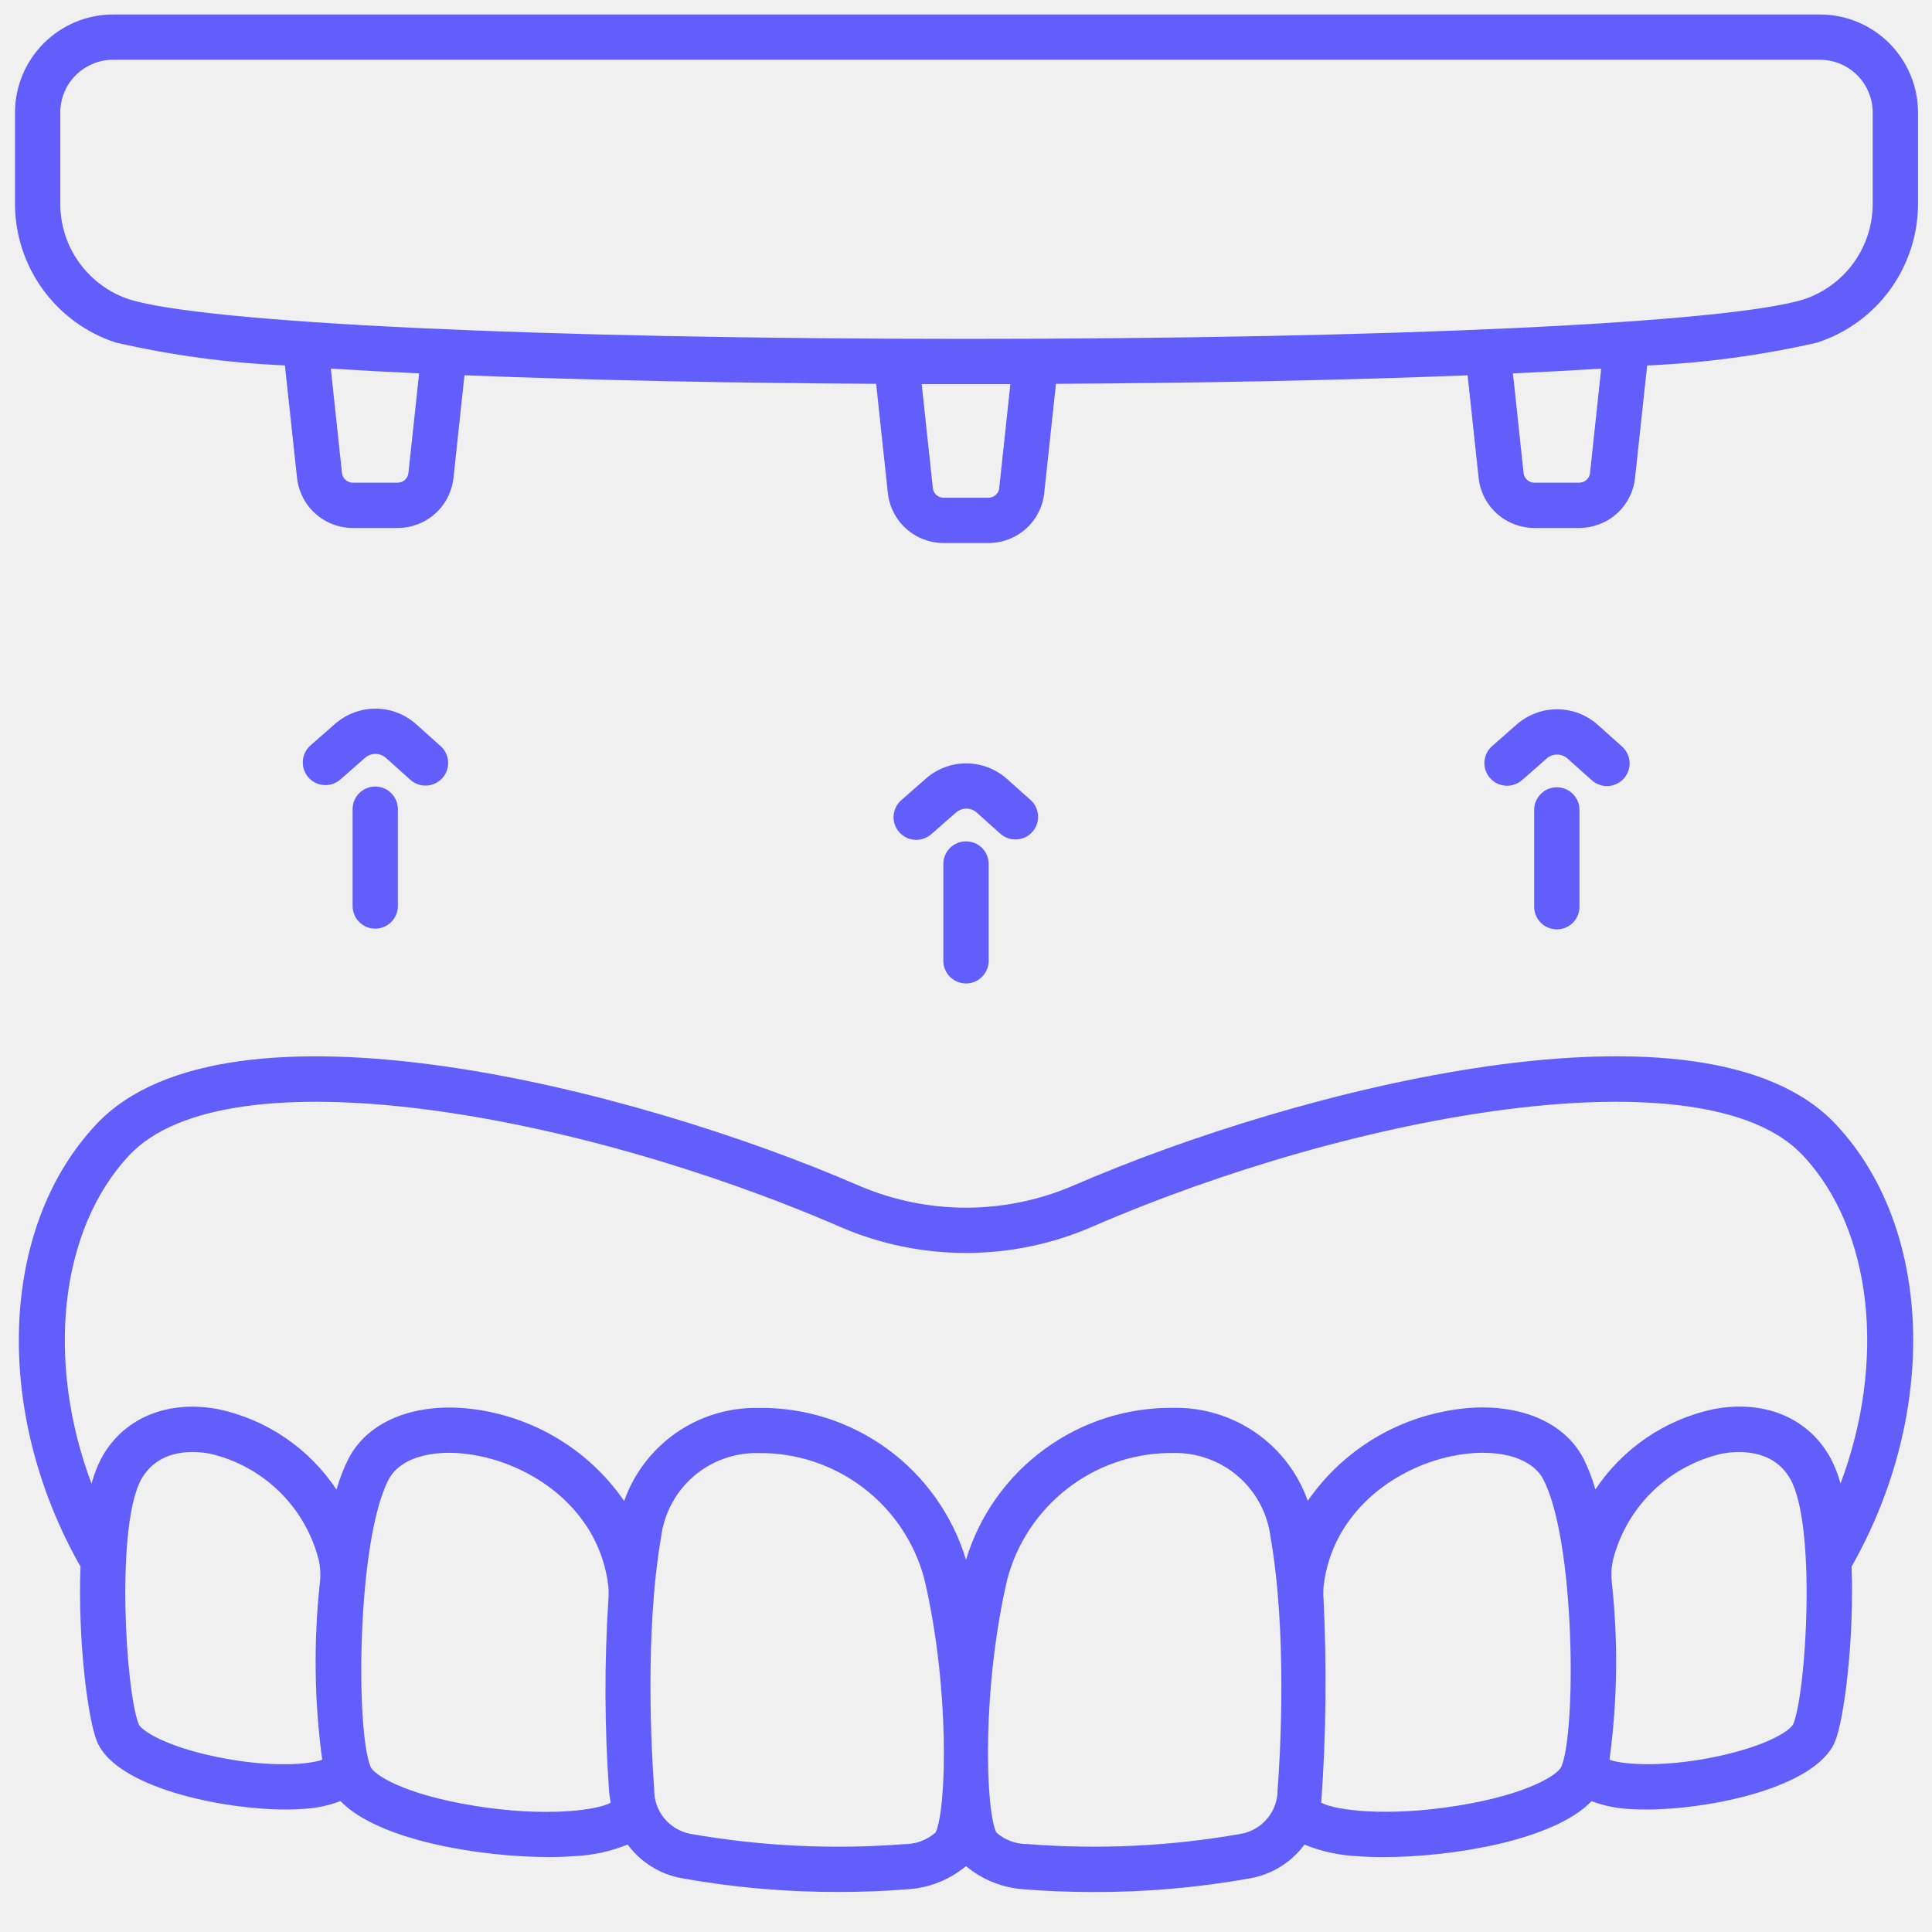
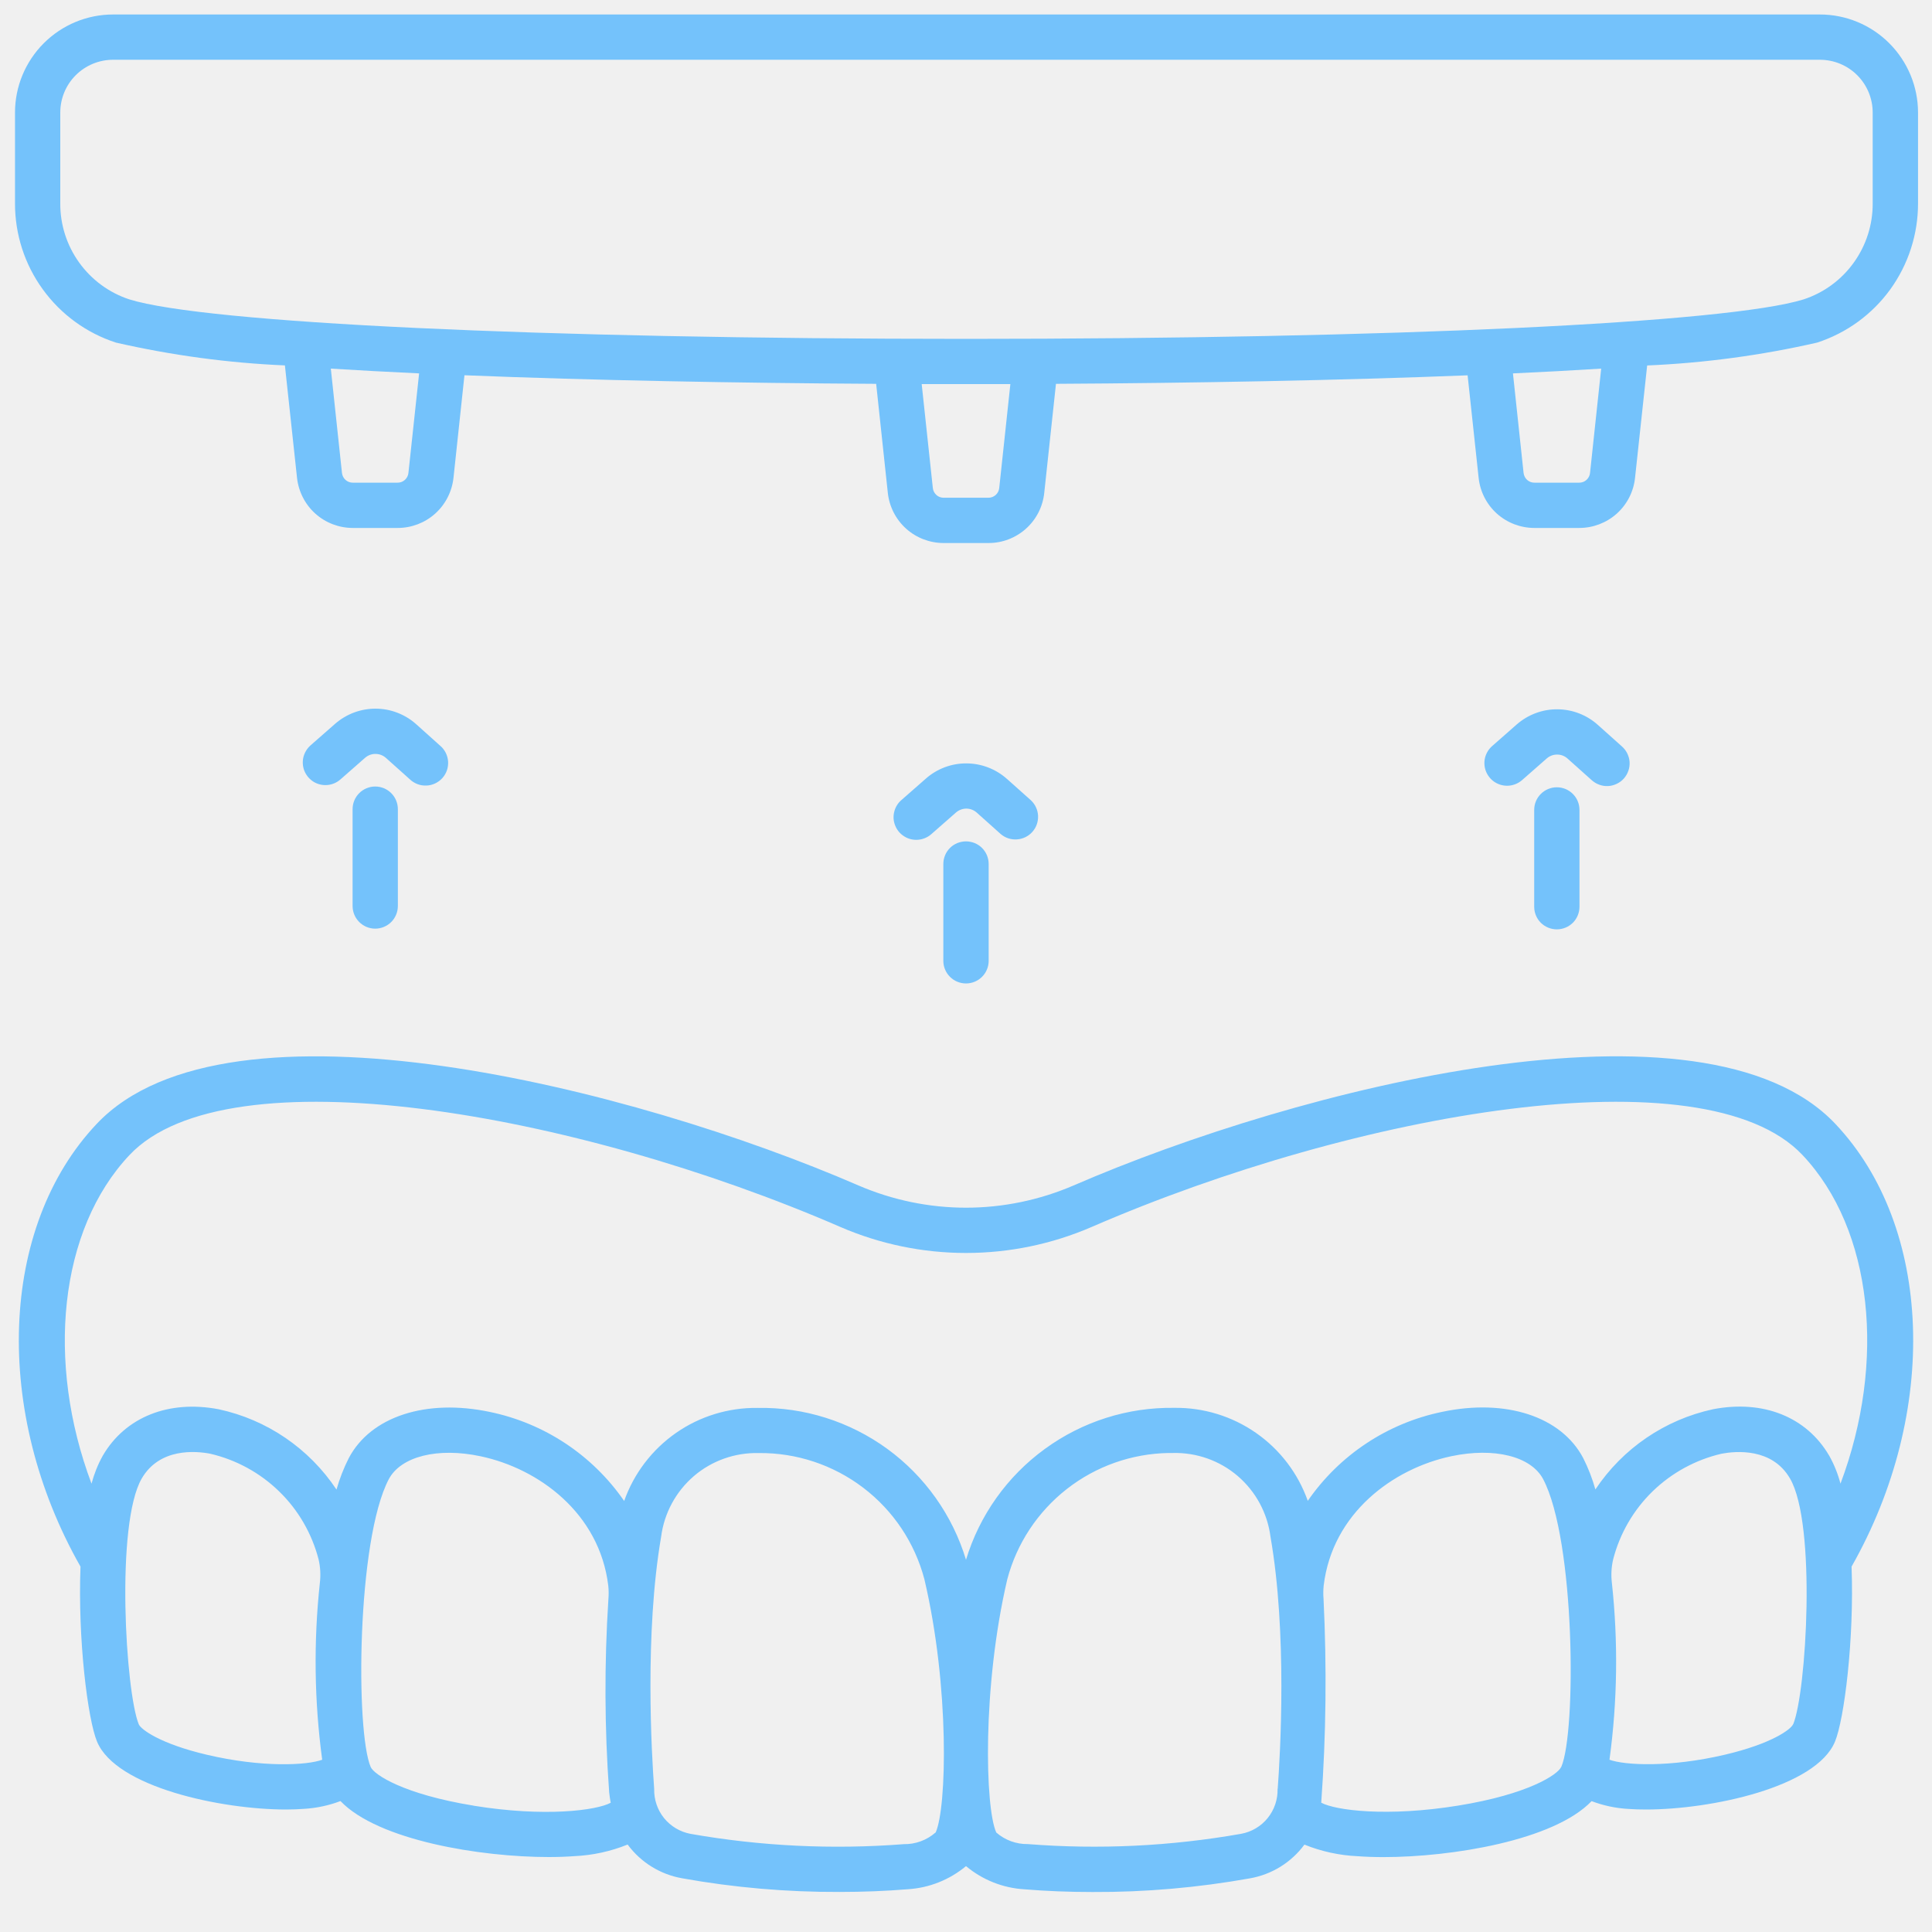
<svg xmlns="http://www.w3.org/2000/svg" width="30" height="30" viewBox="0 0 30 30" fill="none">
  <g clip-path="url(#clip0_962_2559)">
-     <path d="M14.227 13.041C14.155 13.041 14.085 13.019 14.027 12.978C13.968 12.938 13.923 12.88 13.898 12.813C13.872 12.746 13.868 12.673 13.886 12.604C13.903 12.534 13.941 12.472 13.995 12.425L14.379 12.088C14.553 11.936 14.777 11.852 15.008 11.854C15.24 11.855 15.463 11.941 15.636 12.095L16.008 12.427C16.075 12.49 16.115 12.576 16.119 12.668C16.123 12.76 16.091 12.85 16.03 12.918C15.968 12.987 15.883 13.028 15.791 13.034C15.7 13.041 15.609 13.011 15.539 12.951L15.168 12.619C15.124 12.579 15.066 12.557 15.007 12.556C14.947 12.556 14.889 12.578 14.844 12.617L14.46 12.954C14.396 13.01 14.313 13.041 14.227 13.041Z" fill="#615EFC" />
-     <path d="M15 15.271C14.907 15.271 14.817 15.234 14.751 15.168C14.685 15.102 14.648 15.013 14.648 14.92V13.416C14.648 13.323 14.685 13.233 14.751 13.167C14.817 13.101 14.907 13.065 15 13.065C15.093 13.065 15.183 13.101 15.249 13.167C15.315 13.233 15.352 13.323 15.352 13.416V14.92C15.352 15.013 15.315 15.102 15.249 15.168C15.183 15.234 15.093 15.271 15 15.271Z" fill="#615EFC" />
-     <path d="M23.402 12.201C23.33 12.201 23.261 12.179 23.202 12.139C23.143 12.098 23.098 12.04 23.072 11.973C23.047 11.906 23.043 11.833 23.06 11.764C23.078 11.695 23.116 11.632 23.17 11.585L23.553 11.248C23.728 11.096 23.952 11.012 24.183 11.014C24.415 11.015 24.638 11.101 24.81 11.255L25.181 11.587C25.217 11.618 25.246 11.655 25.267 11.697C25.288 11.739 25.301 11.784 25.304 11.831C25.307 11.878 25.301 11.925 25.285 11.969C25.27 12.013 25.246 12.054 25.215 12.089C25.184 12.124 25.146 12.152 25.103 12.172C25.061 12.192 25.015 12.204 24.968 12.206C24.922 12.208 24.875 12.201 24.831 12.184C24.787 12.168 24.747 12.143 24.712 12.111L24.341 11.779C24.297 11.739 24.24 11.717 24.18 11.717C24.12 11.716 24.063 11.738 24.018 11.777L23.634 12.114C23.57 12.17 23.487 12.201 23.402 12.201Z" fill="#615EFC" />
-     <path d="M24.174 14.431C24.081 14.431 23.992 14.394 23.926 14.329C23.86 14.263 23.823 14.173 23.823 14.08V12.576C23.823 12.483 23.86 12.393 23.926 12.328C23.992 12.262 24.081 12.225 24.174 12.225C24.268 12.225 24.357 12.262 24.423 12.328C24.489 12.393 24.526 12.483 24.526 12.576V14.08C24.526 14.173 24.489 14.263 24.423 14.329C24.357 14.394 24.268 14.431 24.174 14.431Z" fill="#615EFC" />
-     <path d="M5.054 12.191C4.982 12.191 4.912 12.17 4.853 12.129C4.795 12.088 4.75 12.031 4.724 11.964C4.699 11.897 4.695 11.824 4.712 11.754C4.73 11.685 4.768 11.622 4.821 11.575L5.205 11.238C5.38 11.086 5.603 11.003 5.835 11.004C6.066 11.005 6.289 11.091 6.462 11.245L6.833 11.578C6.869 11.608 6.899 11.645 6.92 11.687C6.942 11.729 6.954 11.775 6.958 11.822C6.961 11.869 6.955 11.916 6.94 11.961C6.925 12.005 6.901 12.046 6.869 12.082C6.838 12.117 6.799 12.145 6.757 12.165C6.714 12.185 6.668 12.197 6.621 12.198C6.574 12.2 6.527 12.193 6.483 12.176C6.439 12.159 6.398 12.134 6.364 12.101L5.993 11.769C5.948 11.729 5.891 11.707 5.831 11.707C5.772 11.706 5.714 11.728 5.669 11.767L5.285 12.104C5.221 12.16 5.139 12.191 5.054 12.191Z" fill="#615EFC" />
-     <path d="M5.826 14.42C5.733 14.42 5.644 14.383 5.578 14.317C5.512 14.251 5.475 14.161 5.475 14.068V12.565C5.475 12.471 5.512 12.382 5.578 12.316C5.644 12.25 5.733 12.213 5.826 12.213C5.919 12.213 6.009 12.25 6.075 12.316C6.141 12.382 6.178 12.471 6.178 12.565V14.068C6.178 14.161 6.141 14.251 6.075 14.317C6.009 14.383 5.919 14.42 5.826 14.42Z" fill="#615EFC" />
-     <path d="M28.259 0.225H1.756C1.352 0.225 0.965 0.386 0.68 0.671C0.394 0.957 0.233 1.344 0.233 1.748V3.158C0.232 3.638 0.383 4.106 0.665 4.494C0.947 4.883 1.344 5.172 1.801 5.32C2.663 5.517 3.541 5.636 4.424 5.674L4.612 7.418C4.635 7.632 4.736 7.831 4.896 7.975C5.056 8.119 5.264 8.198 5.479 8.198H6.175C6.39 8.198 6.598 8.119 6.758 7.975C6.918 7.831 7.019 7.632 7.042 7.418L7.212 5.827C9.204 5.907 11.47 5.948 13.605 5.96L13.786 7.653C13.809 7.867 13.91 8.065 14.07 8.209C14.23 8.353 14.438 8.432 14.653 8.432H15.348C15.564 8.433 15.771 8.353 15.932 8.209C16.092 8.065 16.193 7.867 16.215 7.653L16.397 5.96C18.531 5.948 20.797 5.907 22.789 5.828L22.96 7.418C22.982 7.632 23.083 7.831 23.243 7.975C23.404 8.119 23.611 8.198 23.827 8.198H24.522C24.738 8.198 24.945 8.119 25.106 7.975C25.266 7.831 25.367 7.632 25.389 7.418L25.577 5.675C26.465 5.637 27.349 5.518 28.216 5.32C28.672 5.172 29.07 4.883 29.352 4.494C29.633 4.105 29.784 3.637 29.783 3.157V1.748C29.783 1.344 29.622 0.957 29.336 0.671C29.05 0.385 28.663 0.225 28.259 0.225ZM6.342 7.344C6.338 7.385 6.318 7.424 6.287 7.452C6.256 7.48 6.216 7.495 6.174 7.495H5.478C5.437 7.495 5.396 7.48 5.365 7.452C5.334 7.424 5.315 7.386 5.31 7.344L5.137 5.724C5.569 5.751 6.027 5.775 6.508 5.798L6.342 7.344ZM15.516 7.578C15.512 7.62 15.492 7.658 15.461 7.686C15.43 7.714 15.389 7.729 15.348 7.729H14.653C14.611 7.729 14.571 7.714 14.54 7.686C14.509 7.658 14.489 7.619 14.485 7.578L14.312 5.964H15C15 5.964 15.457 5.964 15.689 5.964L15.516 7.578ZM24.69 7.344C24.686 7.385 24.666 7.424 24.635 7.452C24.604 7.48 24.564 7.495 24.522 7.495H23.826C23.785 7.495 23.744 7.48 23.713 7.452C23.682 7.424 23.663 7.385 23.658 7.344L23.493 5.798C23.973 5.776 24.43 5.751 24.863 5.724L24.69 7.344ZM29.079 3.158C29.081 3.488 28.978 3.81 28.785 4.078C28.593 4.346 28.32 4.546 28.006 4.649C26.825 5.016 21.598 5.262 15 5.262C8.411 5.262 3.19 5.016 2.009 4.649C1.695 4.546 1.423 4.346 1.23 4.078C1.037 3.81 0.934 3.488 0.936 3.158V1.748C0.936 1.53 1.022 1.322 1.176 1.168C1.33 1.014 1.539 0.928 1.756 0.928H28.259C28.476 0.928 28.685 1.014 28.839 1.168C28.993 1.322 29.079 1.53 29.079 1.748V3.158Z" fill="#615EFC" />
-     <path d="M28.498 17.45C26.459 15.295 20.16 16.894 16.67 18.408C16.142 18.635 15.574 18.753 15 18.753C14.426 18.753 13.858 18.635 13.331 18.408C9.84 16.894 3.542 15.296 1.503 17.45C-0.014 19.052 -0.113 21.928 1.25 24.326C1.207 25.456 1.362 26.697 1.507 27.044C1.802 27.753 3.435 28.098 4.441 28.098C4.539 28.098 4.632 28.094 4.717 28.088C4.912 28.077 5.104 28.036 5.287 27.967C5.873 28.578 7.46 28.836 8.521 28.836C8.666 28.836 8.8 28.831 8.921 28.822C9.205 28.809 9.483 28.748 9.746 28.642C9.95 28.919 10.254 29.107 10.593 29.166C11.399 29.311 12.217 29.381 13.036 29.378C13.399 29.378 13.757 29.364 14.095 29.336C14.427 29.316 14.744 29.19 15 28.977C15.256 29.191 15.573 29.317 15.906 29.337C16.244 29.365 16.601 29.379 16.965 29.379C17.784 29.383 18.602 29.311 19.408 29.167C19.747 29.108 20.051 28.92 20.255 28.643C20.517 28.749 20.796 28.81 21.079 28.823C21.201 28.832 21.335 28.837 21.48 28.837C22.541 28.837 24.128 28.579 24.714 27.968C24.897 28.037 25.089 28.078 25.284 28.089C25.369 28.095 25.462 28.098 25.56 28.098C26.566 28.098 28.199 27.753 28.493 27.045C28.638 26.697 28.793 25.456 28.751 24.326C30.113 21.928 30.014 19.052 28.498 17.45ZM3.209 27.247C2.491 27.078 2.189 26.856 2.155 26.775C1.951 26.283 1.79 23.663 2.202 22.956C2.48 22.481 3.036 22.53 3.263 22.573C3.667 22.667 4.037 22.869 4.334 23.158C4.632 23.447 4.843 23.813 4.947 24.214C4.975 24.333 4.981 24.456 4.967 24.577C4.868 25.491 4.88 26.414 5.003 27.325C4.774 27.411 4.074 27.451 3.209 27.247L3.209 27.247ZM7.354 28.038C6.266 27.861 5.808 27.557 5.756 27.438C5.52 26.888 5.54 23.914 6.037 22.969C6.225 22.615 6.797 22.471 7.463 22.613C8.366 22.804 9.309 23.497 9.445 24.621C9.453 24.692 9.453 24.764 9.447 24.836C9.383 25.833 9.387 26.833 9.459 27.829C9.464 27.886 9.474 27.939 9.483 27.993C9.262 28.113 8.458 28.218 7.355 28.039L7.354 28.038ZM14.526 28.456C14.39 28.575 14.215 28.639 14.034 28.636C12.928 28.722 11.815 28.668 10.722 28.476C10.56 28.445 10.415 28.359 10.311 28.231C10.208 28.103 10.154 27.942 10.158 27.777C10.118 27.238 10.008 25.361 10.266 23.863C10.313 23.497 10.494 23.162 10.774 22.921C11.054 22.681 11.414 22.554 11.783 22.563C12.368 22.557 12.939 22.747 13.405 23.102C13.871 23.457 14.205 23.957 14.354 24.523C14.748 26.198 14.702 28.076 14.528 28.457L14.526 28.456ZM19.838 27.777C19.843 27.941 19.788 28.102 19.685 28.23C19.582 28.358 19.436 28.445 19.274 28.475C18.181 28.668 17.069 28.722 15.962 28.635C15.781 28.638 15.606 28.574 15.47 28.455C15.296 28.075 15.25 26.197 15.641 24.523C15.788 23.967 16.113 23.475 16.566 23.121C17.018 22.767 17.575 22.571 18.149 22.562H18.212C18.581 22.553 18.94 22.68 19.22 22.92C19.5 23.161 19.681 23.496 19.728 23.862C19.99 25.362 19.88 27.238 19.84 27.778L19.838 27.777ZM24.242 27.437C24.19 27.556 23.732 27.861 22.644 28.037C21.542 28.216 20.737 28.112 20.516 27.992C20.592 26.94 20.603 25.885 20.552 24.832C20.546 24.762 20.547 24.691 20.554 24.621C20.689 23.496 21.632 22.803 22.536 22.612C23.203 22.471 23.775 22.614 23.962 22.968C24.46 23.915 24.48 26.889 24.243 27.438L24.242 27.437ZM27.843 26.774C27.809 26.855 27.507 27.077 26.788 27.246C25.923 27.45 25.224 27.41 24.992 27.325C25.116 26.414 25.128 25.491 25.029 24.577C25.015 24.456 25.021 24.333 25.049 24.214C25.152 23.813 25.364 23.447 25.661 23.158C25.959 22.869 26.329 22.667 26.733 22.573C26.959 22.531 27.516 22.481 27.794 22.956C28.209 23.663 28.049 26.284 27.844 26.776L27.843 26.774ZM28.402 22.601C28.052 22.003 27.381 21.733 26.603 21.882C25.854 22.043 25.198 22.49 24.773 23.128C24.726 22.96 24.663 22.797 24.584 22.641C24.244 21.995 23.382 21.713 22.39 21.924C21.544 22.099 20.798 22.594 20.307 23.305C20.156 22.878 19.875 22.509 19.503 22.25C19.131 21.991 18.688 21.855 18.235 21.861C17.512 21.85 16.806 22.074 16.223 22.5C15.639 22.925 15.21 23.529 15 24.22C14.791 23.529 14.362 22.924 13.778 22.498C13.194 22.073 12.487 21.849 11.764 21.862C11.311 21.856 10.867 21.992 10.496 22.251C10.124 22.511 9.843 22.88 9.692 23.307C9.201 22.596 8.455 22.101 7.609 21.925C6.616 21.715 5.755 21.996 5.415 22.643C5.336 22.799 5.273 22.962 5.225 23.13C4.801 22.492 4.145 22.044 3.396 21.883C2.619 21.735 1.946 22.004 1.597 22.602C1.52 22.739 1.462 22.886 1.421 23.038C0.712 21.152 0.914 19.096 2.013 17.933C3.533 16.327 8.926 17.264 13.051 19.053C13.666 19.319 14.33 19.456 15 19.456C15.671 19.456 16.334 19.319 16.949 19.053C21.074 17.264 26.468 16.327 27.987 17.933C29.087 19.096 29.288 21.152 28.579 23.038C28.539 22.886 28.48 22.739 28.403 22.602L28.402 22.601Z" fill="#615EFC" />
+     <path d="M14.227 13.041C14.155 13.041 14.085 13.019 14.027 12.978C13.968 12.938 13.923 12.88 13.898 12.813C13.872 12.746 13.868 12.673 13.886 12.604C13.903 12.534 13.941 12.472 13.995 12.425L14.379 12.088C14.553 11.936 14.777 11.852 15.008 11.854C15.24 11.855 15.463 11.941 15.636 12.095L16.008 12.427C16.075 12.49 16.115 12.576 16.119 12.668C16.123 12.76 16.091 12.85 16.03 12.918C15.968 12.987 15.883 13.028 15.791 13.034C15.7 13.041 15.609 13.011 15.539 12.951L15.168 12.619C15.124 12.579 15.066 12.557 15.007 12.556C14.947 12.556 14.889 12.578 14.844 12.617L14.46 12.954C14.396 13.01 14.313 13.041 14.227 13.041Z" fill="#74c2fb" />
+     <path d="M15 15.271C14.907 15.271 14.817 15.234 14.751 15.168C14.685 15.102 14.648 15.013 14.648 14.92V13.416C14.648 13.323 14.685 13.233 14.751 13.167C14.817 13.101 14.907 13.065 15 13.065C15.093 13.065 15.183 13.101 15.249 13.167C15.315 13.233 15.352 13.323 15.352 13.416V14.92C15.352 15.013 15.315 15.102 15.249 15.168C15.183 15.234 15.093 15.271 15 15.271Z" fill="#74c2fb" />
+     <path d="M23.402 12.201C23.33 12.201 23.261 12.179 23.202 12.139C23.143 12.098 23.098 12.04 23.072 11.973C23.047 11.906 23.043 11.833 23.06 11.764C23.078 11.695 23.116 11.632 23.17 11.585L23.553 11.248C23.728 11.096 23.952 11.012 24.183 11.014C24.415 11.015 24.638 11.101 24.81 11.255L25.181 11.587C25.217 11.618 25.246 11.655 25.267 11.697C25.288 11.739 25.301 11.784 25.304 11.831C25.307 11.878 25.301 11.925 25.285 11.969C25.27 12.013 25.246 12.054 25.215 12.089C25.184 12.124 25.146 12.152 25.103 12.172C25.061 12.192 25.015 12.204 24.968 12.206C24.922 12.208 24.875 12.201 24.831 12.184C24.787 12.168 24.747 12.143 24.712 12.111L24.341 11.779C24.297 11.739 24.24 11.717 24.18 11.717C24.12 11.716 24.063 11.738 24.018 11.777L23.634 12.114C23.57 12.17 23.487 12.201 23.402 12.201Z" fill="#74c2fb" />
+     <path d="M24.174 14.431C24.081 14.431 23.992 14.394 23.926 14.329C23.86 14.263 23.823 14.173 23.823 14.08V12.576C23.823 12.483 23.86 12.393 23.926 12.328C23.992 12.262 24.081 12.225 24.174 12.225C24.268 12.225 24.357 12.262 24.423 12.328C24.489 12.393 24.526 12.483 24.526 12.576V14.08C24.526 14.173 24.489 14.263 24.423 14.329C24.357 14.394 24.268 14.431 24.174 14.431Z" fill="#74c2fb" />
+     <path d="M5.054 12.191C4.982 12.191 4.912 12.17 4.853 12.129C4.795 12.088 4.75 12.031 4.724 11.964C4.699 11.897 4.695 11.824 4.712 11.754C4.73 11.685 4.768 11.622 4.821 11.575L5.205 11.238C5.38 11.086 5.603 11.003 5.835 11.004C6.066 11.005 6.289 11.091 6.462 11.245L6.833 11.578C6.869 11.608 6.899 11.645 6.92 11.687C6.942 11.729 6.954 11.775 6.958 11.822C6.961 11.869 6.955 11.916 6.94 11.961C6.925 12.005 6.901 12.046 6.869 12.082C6.838 12.117 6.799 12.145 6.757 12.165C6.714 12.185 6.668 12.197 6.621 12.198C6.574 12.2 6.527 12.193 6.483 12.176C6.439 12.159 6.398 12.134 6.364 12.101L5.993 11.769C5.948 11.729 5.891 11.707 5.831 11.707C5.772 11.706 5.714 11.728 5.669 11.767L5.285 12.104C5.221 12.16 5.139 12.191 5.054 12.191Z" fill="#74c2fb" />
+     <path d="M5.826 14.42C5.733 14.42 5.644 14.383 5.578 14.317C5.512 14.251 5.475 14.161 5.475 14.068V12.565C5.475 12.471 5.512 12.382 5.578 12.316C5.644 12.25 5.733 12.213 5.826 12.213C5.919 12.213 6.009 12.25 6.075 12.316C6.141 12.382 6.178 12.471 6.178 12.565V14.068C6.178 14.161 6.141 14.251 6.075 14.317C6.009 14.383 5.919 14.42 5.826 14.42Z" fill="#74c2fb" />
+     <path d="M28.259 0.225H1.756C1.352 0.225 0.965 0.386 0.68 0.671C0.394 0.957 0.233 1.344 0.233 1.748V3.158C0.232 3.638 0.383 4.106 0.665 4.494C0.947 4.883 1.344 5.172 1.801 5.32C2.663 5.517 3.541 5.636 4.424 5.674L4.612 7.418C4.635 7.632 4.736 7.831 4.896 7.975C5.056 8.119 5.264 8.198 5.479 8.198H6.175C6.39 8.198 6.598 8.119 6.758 7.975C6.918 7.831 7.019 7.632 7.042 7.418L7.212 5.827C9.204 5.907 11.47 5.948 13.605 5.96L13.786 7.653C13.809 7.867 13.91 8.065 14.07 8.209C14.23 8.353 14.438 8.432 14.653 8.432H15.348C15.564 8.433 15.771 8.353 15.932 8.209C16.092 8.065 16.193 7.867 16.215 7.653L16.397 5.96C18.531 5.948 20.797 5.907 22.789 5.828L22.96 7.418C22.982 7.632 23.083 7.831 23.243 7.975C23.404 8.119 23.611 8.198 23.827 8.198H24.522C24.738 8.198 24.945 8.119 25.106 7.975C25.266 7.831 25.367 7.632 25.389 7.418L25.577 5.675C26.465 5.637 27.349 5.518 28.216 5.32C28.672 5.172 29.07 4.883 29.352 4.494C29.633 4.105 29.784 3.637 29.783 3.157V1.748C29.783 1.344 29.622 0.957 29.336 0.671C29.05 0.385 28.663 0.225 28.259 0.225ZM6.342 7.344C6.338 7.385 6.318 7.424 6.287 7.452C6.256 7.48 6.216 7.495 6.174 7.495H5.478C5.437 7.495 5.396 7.48 5.365 7.452C5.334 7.424 5.315 7.386 5.31 7.344L5.137 5.724C5.569 5.751 6.027 5.775 6.508 5.798L6.342 7.344ZM15.516 7.578C15.512 7.62 15.492 7.658 15.461 7.686C15.43 7.714 15.389 7.729 15.348 7.729H14.653C14.611 7.729 14.571 7.714 14.54 7.686C14.509 7.658 14.489 7.619 14.485 7.578L14.312 5.964H15C15 5.964 15.457 5.964 15.689 5.964L15.516 7.578ZM24.69 7.344C24.686 7.385 24.666 7.424 24.635 7.452C24.604 7.48 24.564 7.495 24.522 7.495H23.826C23.785 7.495 23.744 7.48 23.713 7.452C23.682 7.424 23.663 7.385 23.658 7.344L23.493 5.798C23.973 5.776 24.43 5.751 24.863 5.724L24.69 7.344ZM29.079 3.158C29.081 3.488 28.978 3.81 28.785 4.078C28.593 4.346 28.32 4.546 28.006 4.649C26.825 5.016 21.598 5.262 15 5.262C8.411 5.262 3.19 5.016 2.009 4.649C1.695 4.546 1.423 4.346 1.23 4.078C1.037 3.81 0.934 3.488 0.936 3.158V1.748C0.936 1.53 1.022 1.322 1.176 1.168C1.33 1.014 1.539 0.928 1.756 0.928H28.259C28.476 0.928 28.685 1.014 28.839 1.168C28.993 1.322 29.079 1.53 29.079 1.748V3.158Z" fill="#74c2fb" />
+     <path d="M28.498 17.45C26.459 15.295 20.16 16.894 16.67 18.408C16.142 18.635 15.574 18.753 15 18.753C14.426 18.753 13.858 18.635 13.331 18.408C9.84 16.894 3.542 15.296 1.503 17.45C-0.014 19.052 -0.113 21.928 1.25 24.326C1.207 25.456 1.362 26.697 1.507 27.044C1.802 27.753 3.435 28.098 4.441 28.098C4.539 28.098 4.632 28.094 4.717 28.088C4.912 28.077 5.104 28.036 5.287 27.967C5.873 28.578 7.46 28.836 8.521 28.836C8.666 28.836 8.8 28.831 8.921 28.822C9.205 28.809 9.483 28.748 9.746 28.642C9.95 28.919 10.254 29.107 10.593 29.166C11.399 29.311 12.217 29.381 13.036 29.378C13.399 29.378 13.757 29.364 14.095 29.336C14.427 29.316 14.744 29.19 15 28.977C15.256 29.191 15.573 29.317 15.906 29.337C16.244 29.365 16.601 29.379 16.965 29.379C17.784 29.383 18.602 29.311 19.408 29.167C19.747 29.108 20.051 28.92 20.255 28.643C20.517 28.749 20.796 28.81 21.079 28.823C21.201 28.832 21.335 28.837 21.48 28.837C22.541 28.837 24.128 28.579 24.714 27.968C24.897 28.037 25.089 28.078 25.284 28.089C25.369 28.095 25.462 28.098 25.56 28.098C26.566 28.098 28.199 27.753 28.493 27.045C28.638 26.697 28.793 25.456 28.751 24.326C30.113 21.928 30.014 19.052 28.498 17.45ZM3.209 27.247C2.491 27.078 2.189 26.856 2.155 26.775C1.951 26.283 1.79 23.663 2.202 22.956C2.48 22.481 3.036 22.53 3.263 22.573C3.667 22.667 4.037 22.869 4.334 23.158C4.632 23.447 4.843 23.813 4.947 24.214C4.975 24.333 4.981 24.456 4.967 24.577C4.868 25.491 4.88 26.414 5.003 27.325C4.774 27.411 4.074 27.451 3.209 27.247L3.209 27.247ZM7.354 28.038C6.266 27.861 5.808 27.557 5.756 27.438C5.52 26.888 5.54 23.914 6.037 22.969C6.225 22.615 6.797 22.471 7.463 22.613C8.366 22.804 9.309 23.497 9.445 24.621C9.453 24.692 9.453 24.764 9.447 24.836C9.383 25.833 9.387 26.833 9.459 27.829C9.464 27.886 9.474 27.939 9.483 27.993C9.262 28.113 8.458 28.218 7.355 28.039L7.354 28.038ZM14.526 28.456C14.39 28.575 14.215 28.639 14.034 28.636C12.928 28.722 11.815 28.668 10.722 28.476C10.56 28.445 10.415 28.359 10.311 28.231C10.208 28.103 10.154 27.942 10.158 27.777C10.118 27.238 10.008 25.361 10.266 23.863C10.313 23.497 10.494 23.162 10.774 22.921C11.054 22.681 11.414 22.554 11.783 22.563C12.368 22.557 12.939 22.747 13.405 23.102C13.871 23.457 14.205 23.957 14.354 24.523C14.748 26.198 14.702 28.076 14.528 28.457L14.526 28.456ZM19.838 27.777C19.843 27.941 19.788 28.102 19.685 28.23C19.582 28.358 19.436 28.445 19.274 28.475C18.181 28.668 17.069 28.722 15.962 28.635C15.781 28.638 15.606 28.574 15.47 28.455C15.296 28.075 15.25 26.197 15.641 24.523C15.788 23.967 16.113 23.475 16.566 23.121C17.018 22.767 17.575 22.571 18.149 22.562H18.212C18.581 22.553 18.94 22.68 19.22 22.92C19.5 23.161 19.681 23.496 19.728 23.862C19.99 25.362 19.88 27.238 19.84 27.778L19.838 27.777ZM24.242 27.437C24.19 27.556 23.732 27.861 22.644 28.037C21.542 28.216 20.737 28.112 20.516 27.992C20.592 26.94 20.603 25.885 20.552 24.832C20.546 24.762 20.547 24.691 20.554 24.621C20.689 23.496 21.632 22.803 22.536 22.612C23.203 22.471 23.775 22.614 23.962 22.968C24.46 23.915 24.48 26.889 24.243 27.438L24.242 27.437ZM27.843 26.774C27.809 26.855 27.507 27.077 26.788 27.246C25.923 27.45 25.224 27.41 24.992 27.325C25.116 26.414 25.128 25.491 25.029 24.577C25.015 24.456 25.021 24.333 25.049 24.214C25.152 23.813 25.364 23.447 25.661 23.158C25.959 22.869 26.329 22.667 26.733 22.573C26.959 22.531 27.516 22.481 27.794 22.956C28.209 23.663 28.049 26.284 27.844 26.776L27.843 26.774ZM28.402 22.601C28.052 22.003 27.381 21.733 26.603 21.882C25.854 22.043 25.198 22.49 24.773 23.128C24.726 22.96 24.663 22.797 24.584 22.641C24.244 21.995 23.382 21.713 22.39 21.924C21.544 22.099 20.798 22.594 20.307 23.305C20.156 22.878 19.875 22.509 19.503 22.25C19.131 21.991 18.688 21.855 18.235 21.861C17.512 21.85 16.806 22.074 16.223 22.5C15.639 22.925 15.21 23.529 15 24.22C14.791 23.529 14.362 22.924 13.778 22.498C13.194 22.073 12.487 21.849 11.764 21.862C11.311 21.856 10.867 21.992 10.496 22.251C10.124 22.511 9.843 22.88 9.692 23.307C9.201 22.596 8.455 22.101 7.609 21.925C6.616 21.715 5.755 21.996 5.415 22.643C5.336 22.799 5.273 22.962 5.225 23.13C4.801 22.492 4.145 22.044 3.396 21.883C2.619 21.735 1.946 22.004 1.597 22.602C1.52 22.739 1.462 22.886 1.421 23.038C0.712 21.152 0.914 19.096 2.013 17.933C3.533 16.327 8.926 17.264 13.051 19.053C13.666 19.319 14.33 19.456 15 19.456C15.671 19.456 16.334 19.319 16.949 19.053C21.074 17.264 26.468 16.327 27.987 17.933C29.087 19.096 29.288 21.152 28.579 23.038C28.539 22.886 28.48 22.739 28.403 22.602L28.402 22.601Z" fill="#74c2fb" />
  </g>
  <defs>
    <clipPath id="clip0_962_2559">
      <rect width="30" height="30" fill="white" />
    </clipPath>
  </defs>
</svg>
